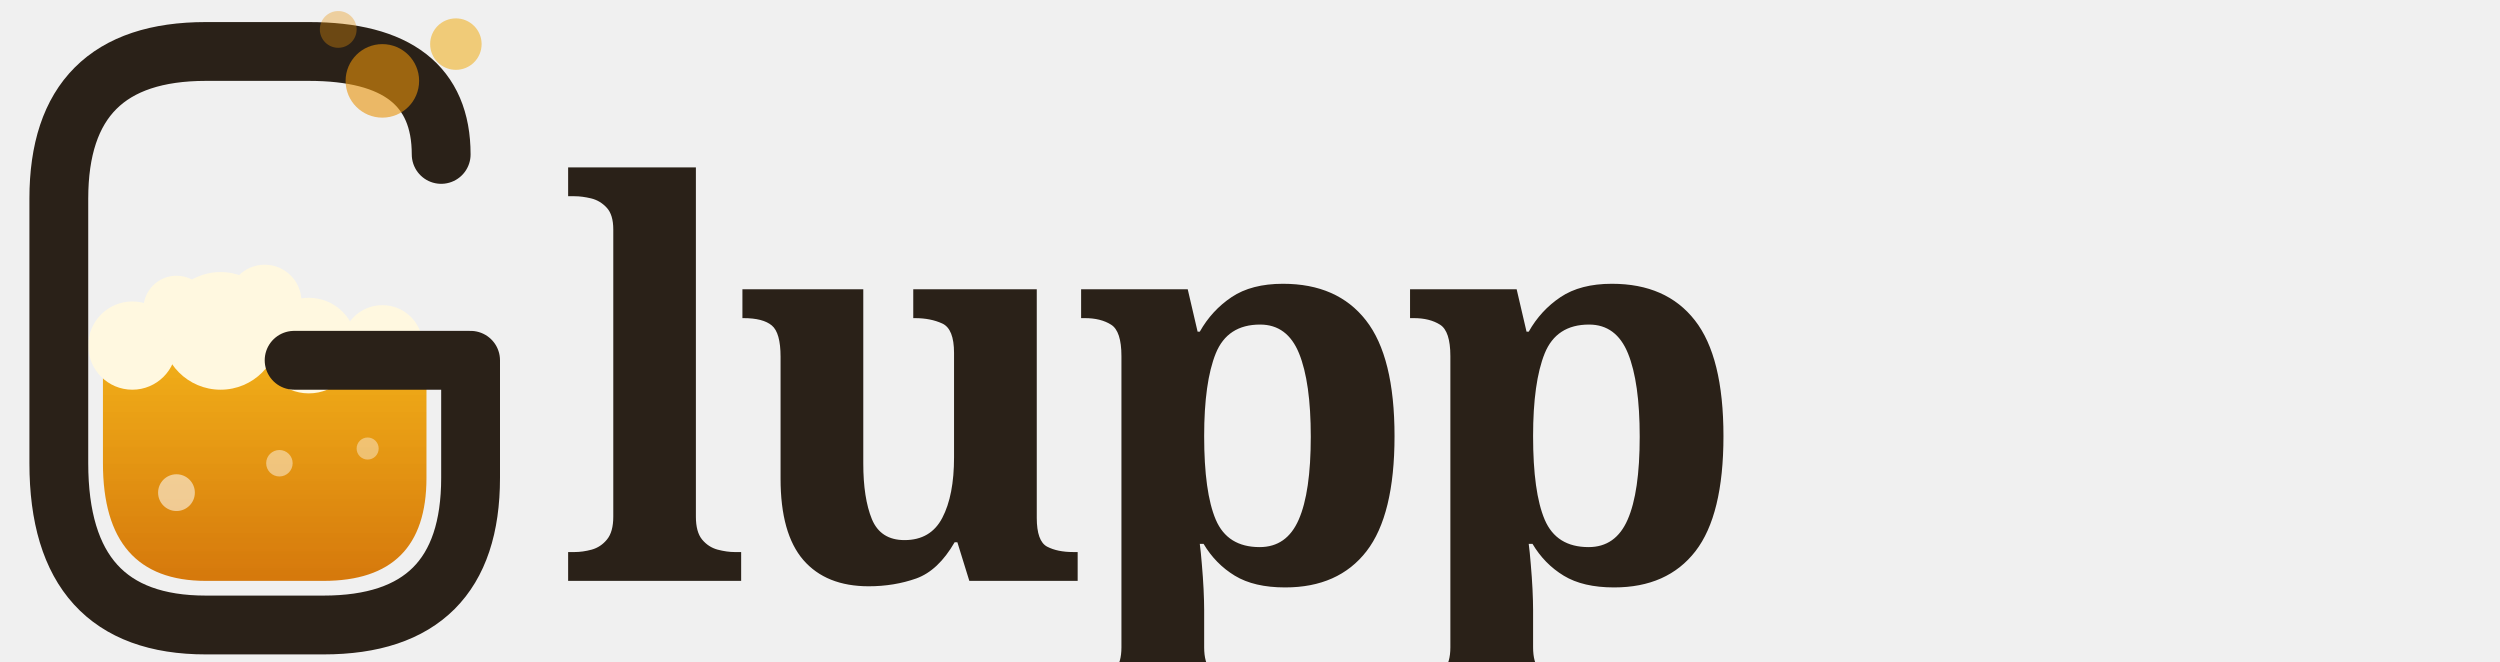
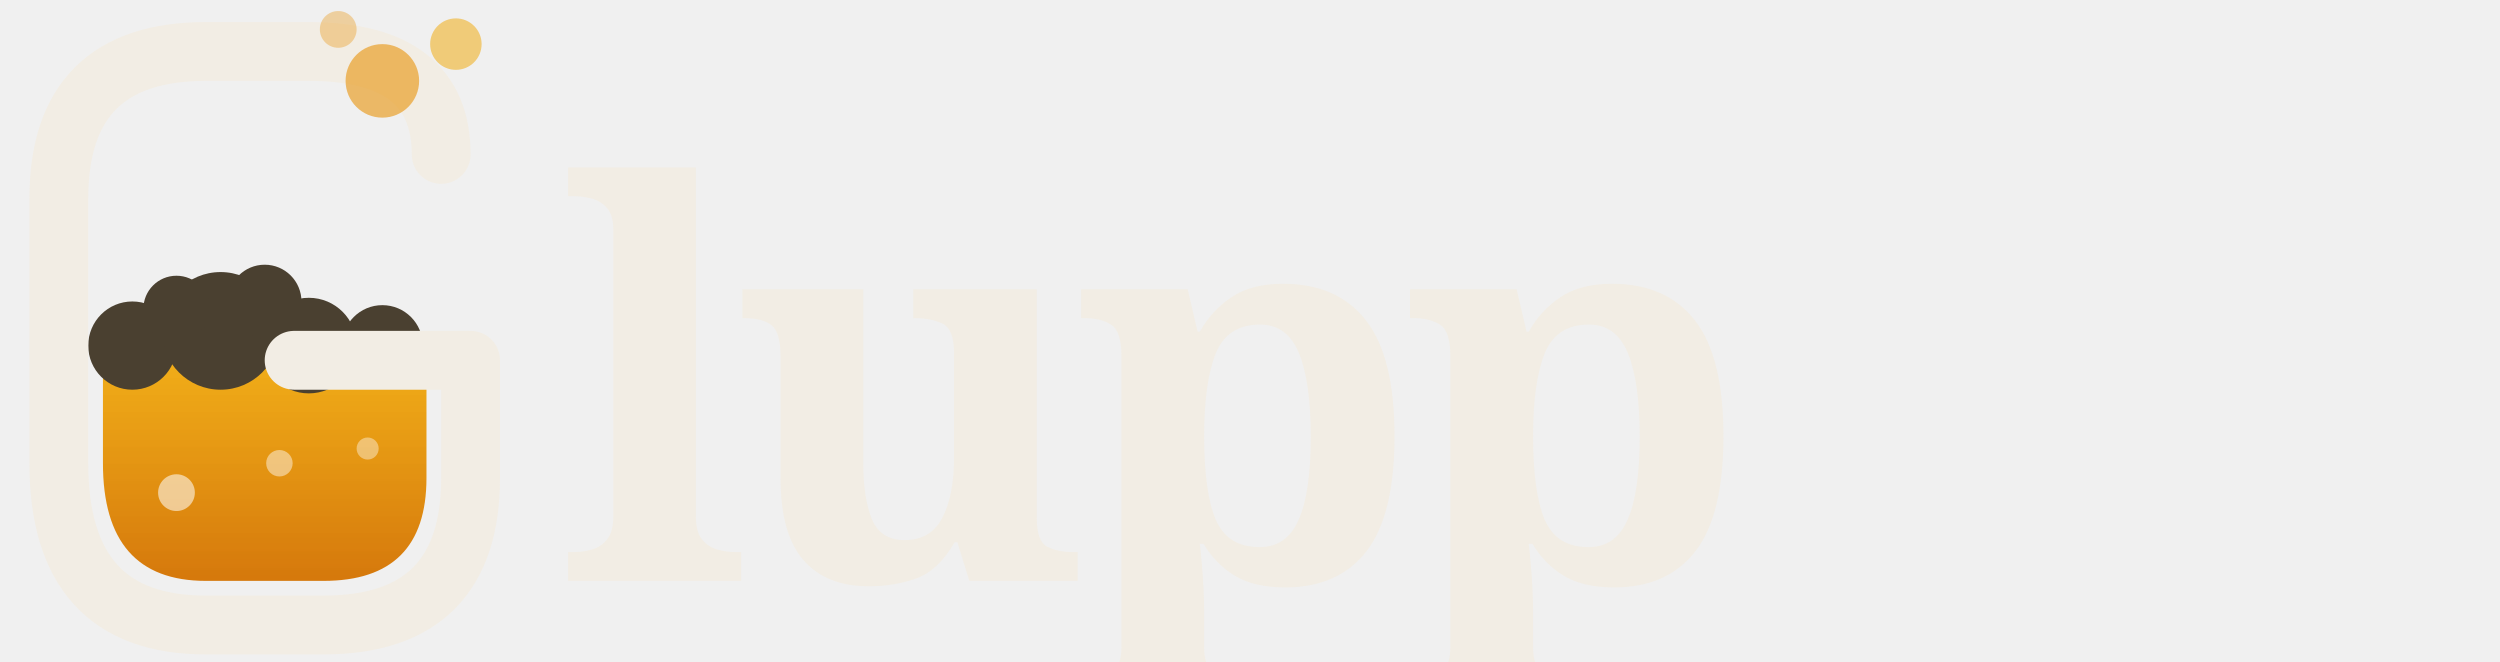
<svg xmlns="http://www.w3.org/2000/svg" viewBox="0 0 340 90">
  <defs>
-     <linearGradient id="beer1" x1="0" y1="0" x2="0" y2="1">
+     <linearGradient id="beer1d" x1="0" y1="0" x2="0" y2="1">
      <stop offset="0%" stop-color="#F0A500" stop-opacity="0.9" />
      <stop offset="100%" stop-color="#D47200" stop-opacity="0.95" />
    </linearGradient>
  </defs>
  <g transform="translate(4,3)">
-     <path d="M10,46 L10,60 Q10,76 24,76 L40,76 Q54,76 54,62 L54,46 Z" fill="url(#beer1)" />
-     <circle cx="14" cy="44" r="6" fill="#FFF8E0" />
-     <circle cx="26" cy="42" r="8" fill="#FFF8E0" />
-     <circle cx="38" cy="44" r="6.5" fill="#FFF8E0" />
-     <circle cx="48" cy="44" r="5.5" fill="#FFF8E0" />
-     <circle cx="20" cy="39" r="4.5" fill="#FFF8E0" />
-     <circle cx="32" cy="38" r="5" fill="#FFF8E0" />
+     <path d="M10,46 L10,60 Q10,76 24,76 L40,76 Q54,76 54,62 L54,46 Z" fill="url(#beer1d)" />
+     <circle cx="14" cy="44" r="6" fill="#4A4030" />
+     <circle cx="26" cy="42" r="8" fill="#4A4030" />
+     <circle cx="38" cy="44" r="6.5" fill="#4A4030" />
+     <circle cx="48" cy="44" r="5.5" fill="#4A4030" />
+     <circle cx="20" cy="39" r="4.5" fill="#4A4030" />
+     <circle cx="32" cy="38" r="5" fill="#4A4030" />
    <circle cx="20" cy="64" r="2.5" fill="white" opacity="0.55" />
    <circle cx="34" cy="60" r="1.8" fill="white" opacity="0.45" />
    <circle cx="46" cy="58" r="1.5" fill="white" opacity="0.4" />
-     <path d="M56,18 Q56,4 38,4 L24,4 Q4,4 4,24 L4,60 Q4,82 24,82 L40,82 Q60,82 60,62 L60,46 L36,46" fill="none" stroke="#2A2118" stroke-width="8" stroke-linecap="round" stroke-linejoin="round" />
+     <path d="M56,18 Q56,4 38,4 L24,4 Q4,4 4,24 L4,60 Q4,82 24,82 L40,82 Q60,82 60,62 L60,46 L36,46" fill="none" stroke="#F2EDE4" stroke-width="8" stroke-linecap="round" stroke-linejoin="round" />
    <circle cx="48" cy="8" r="5" fill="#E8920A" opacity="0.6" />
    <circle cx="58" cy="3" r="3.5" fill="#F0A500" opacity="0.5" />
    <circle cx="42" cy="1" r="2.5" fill="#E8920A" opacity="0.35" />
  </g>
-   <text x="76" y="79" font-family="'Bricolage Grotesque', Georgia, serif" font-size="74" font-weight="800" fill="#2A2118" letter-spacing="-3">lupp</text>
+   <text x="76" y="79" font-family="'Bricolage Grotesque', Georgia, serif" font-size="74" font-weight="800" fill="#F2EDE4" letter-spacing="-3">lupp</text>
</svg>
